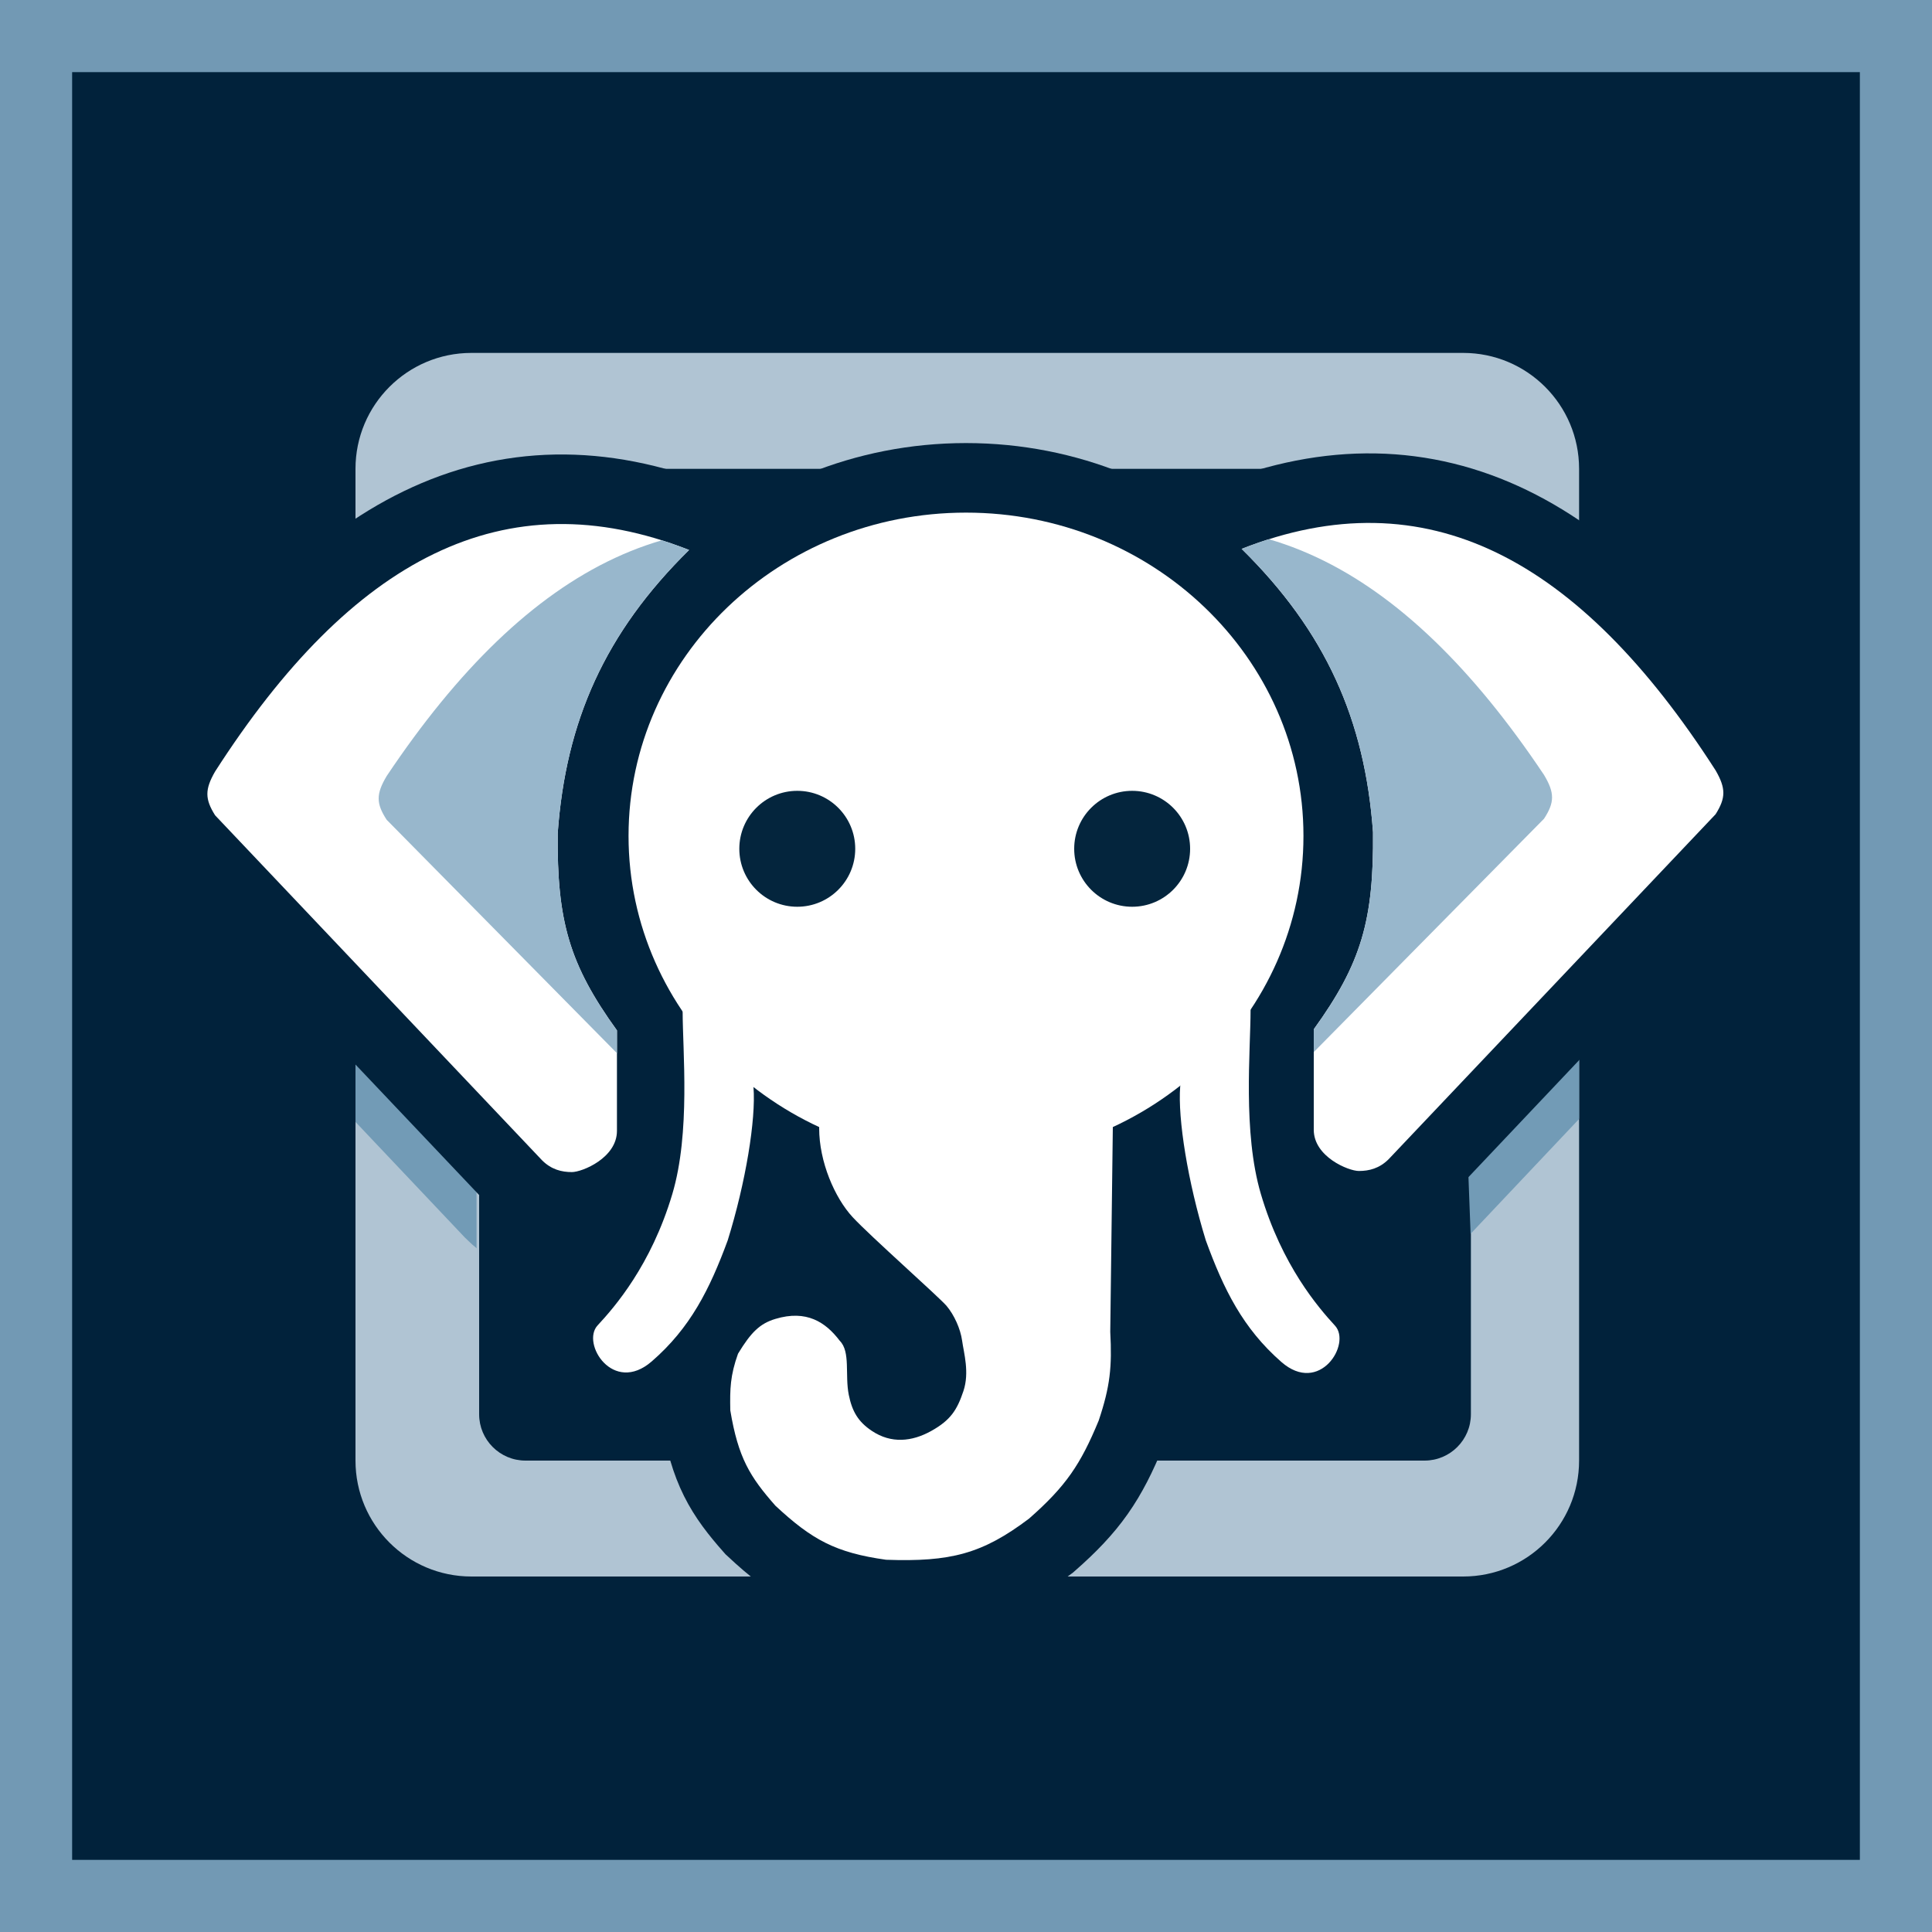
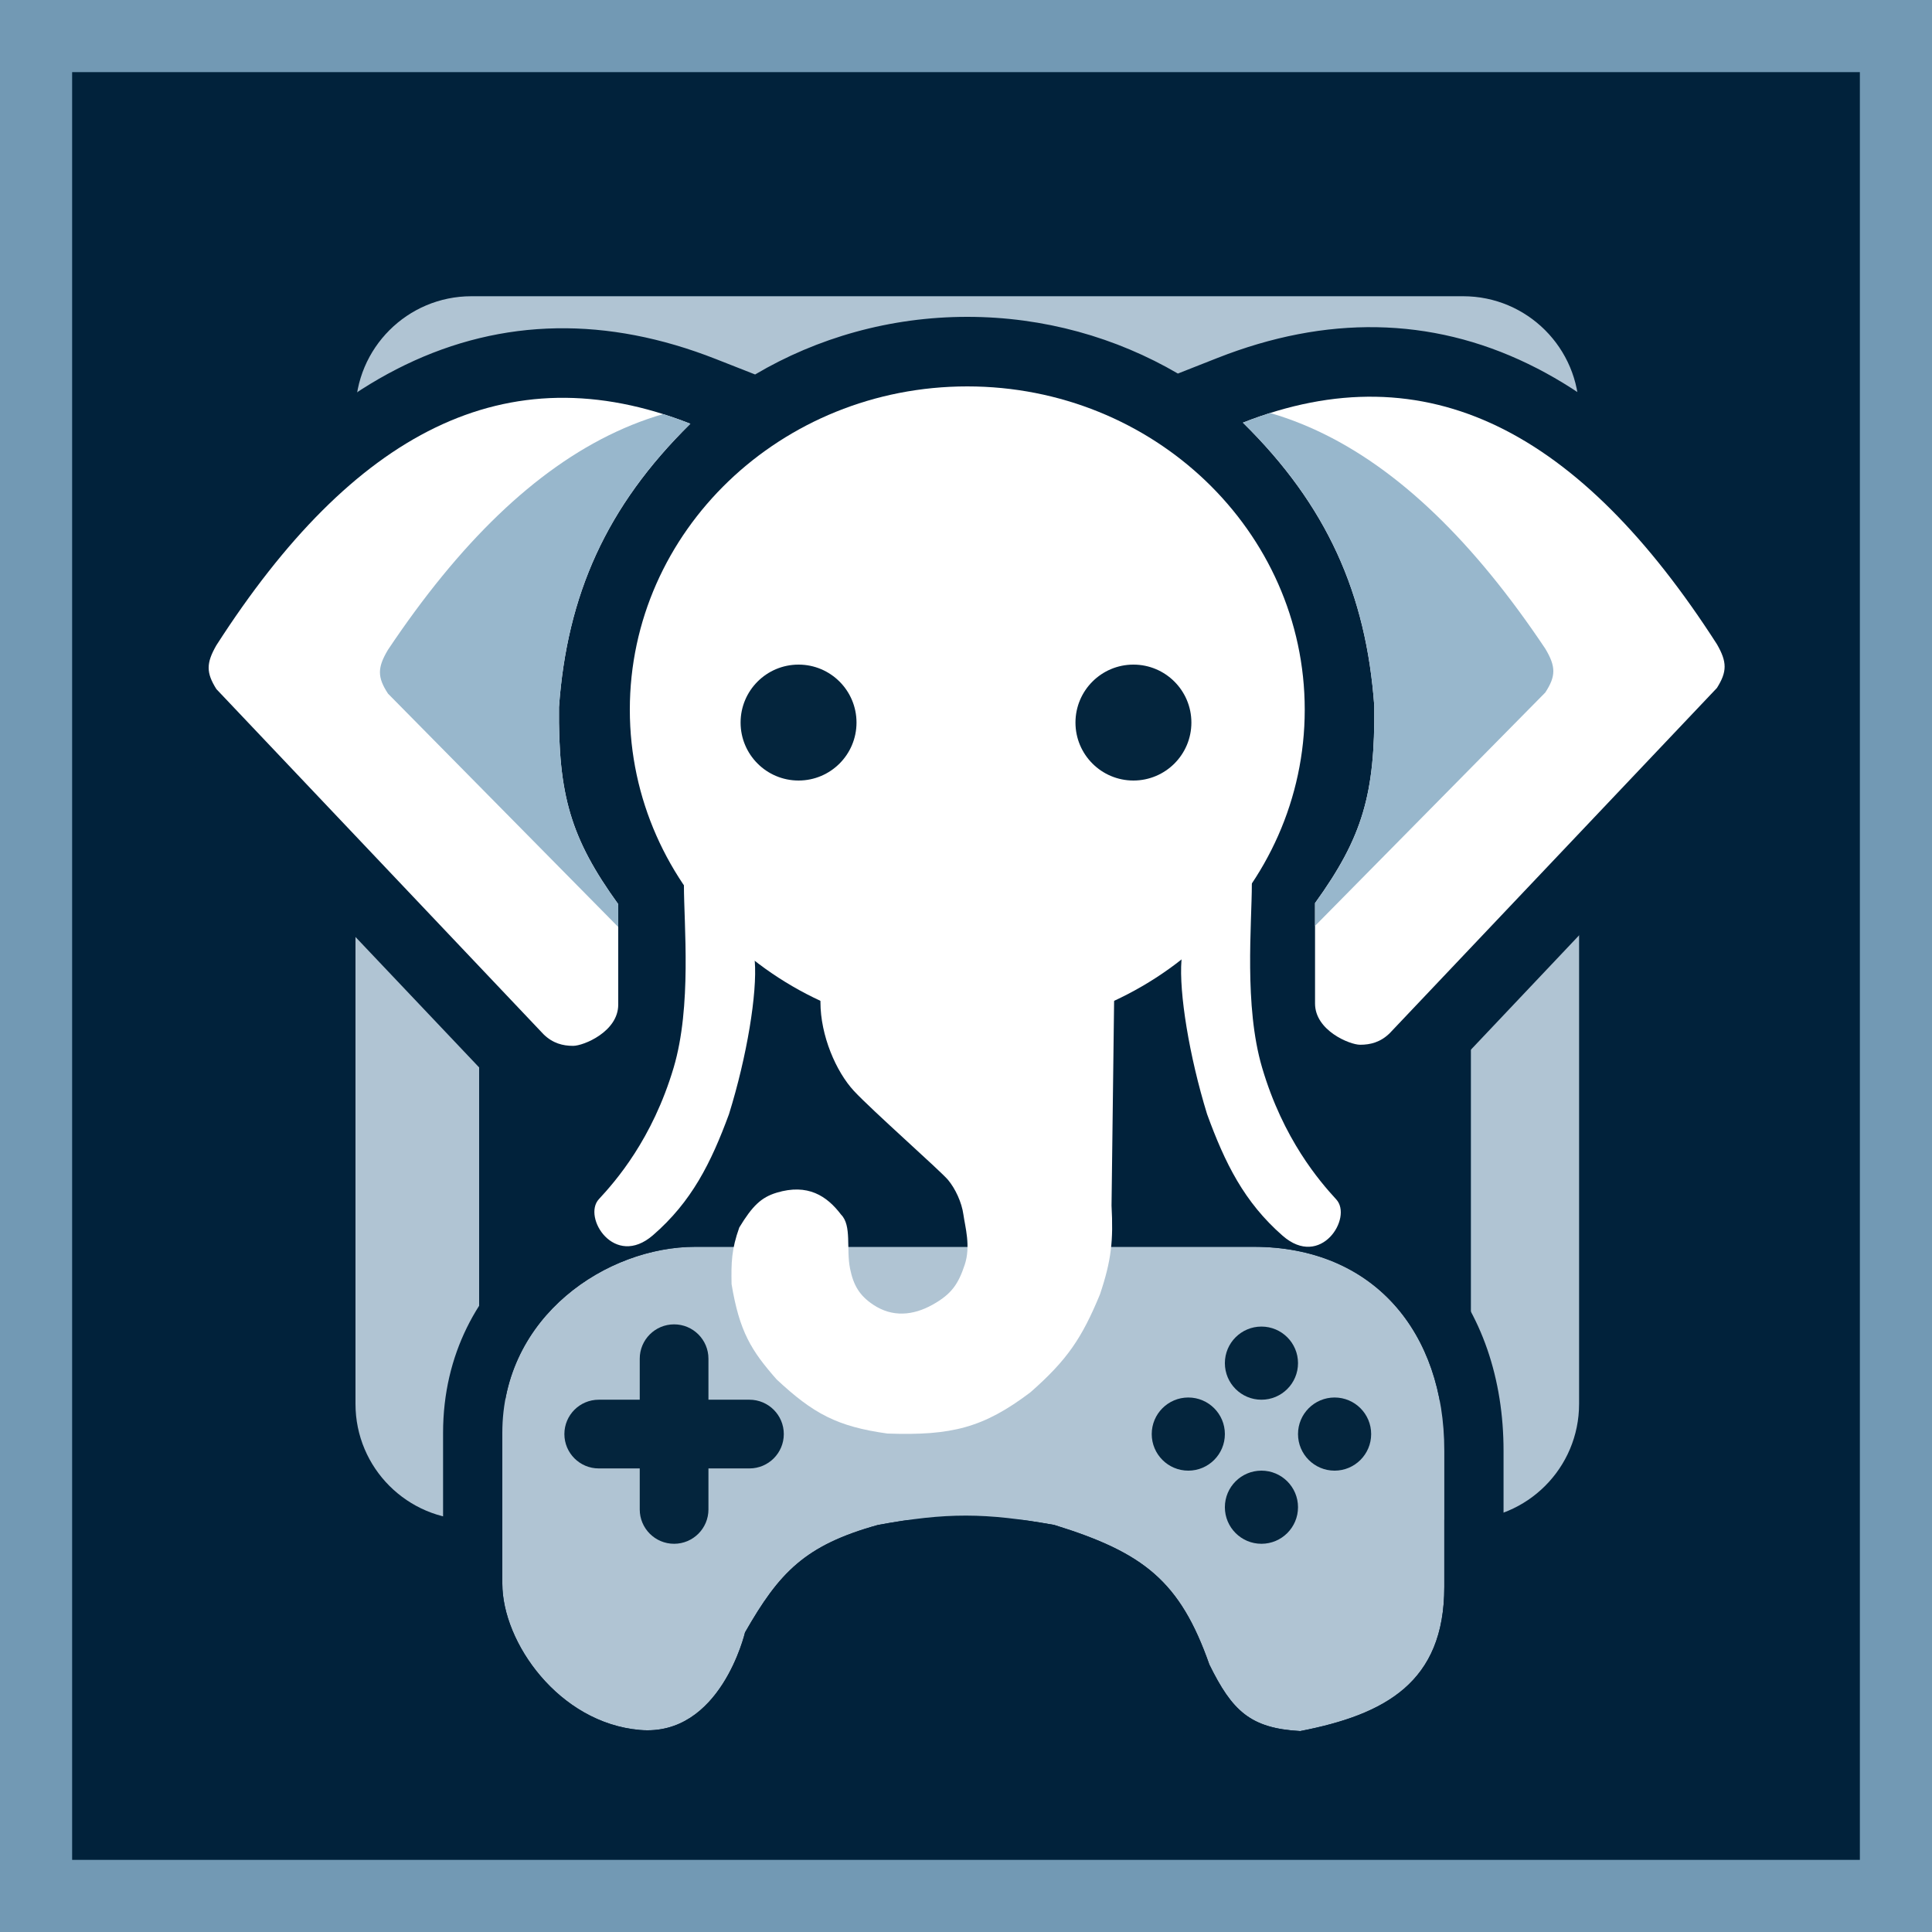
<svg xmlns="http://www.w3.org/2000/svg" width="750" height="750" viewBox="0 0 750 750" fill="none">
-   <g clip-path="url(#clip0_3_86)">
+   <g clip-path="url(#clip0_6_288)">
    <rect x="14" y="14" width="722" height="722" fill="#01223B" stroke="#7299B4" stroke-width="28" />
-     <rect x="138" y="137" width="475" height="475" rx="45" fill="#B0C4D3" />
-     <rect x="186" y="182" width="385" height="385" rx="18" fill="#01223B" />
-     <mask id="mask0_3_86" style="mask-type:alpha" maskUnits="userSpaceOnUse" x="138" y="331" width="523" height="178">
-       <path d="M138 481.5V371V331H172.5L613 345.5V452L660.5 501.5L571 508.5V482L568 402.5L532 391L185 371V507.5L138 481.5Z" fill="white" />
+     <path d="M138 160C138 135.147 158.147 115 183 115H568C592.853 115 613 135.147 613 160V545C613 569.853 592.853 590 568 590H183C158.147 590 138 569.853 138 545V160Z" fill="#B0C4D3" />
+     <path d="M186 178C186 168.059 194.059 160 204 160H553C562.941 160 571 168.059 571 178V527C571 536.941 562.941 545 553 545H204C194.059 545 186 536.941 186 527V178Z" fill="#01223B" />
+     <mask id="mask0_6_288" style="mask-type:alpha" maskUnits="userSpaceOnUse" x="138" y="309" width="523" height="178">
+       <path d="M138 459.5V349V309H172.5L613 323.5V430L660.5 479.5L571 486.5V460L568 380.5L532 369L185 349V485.5L138 459.5Z" fill="white" />
    </mask>
-     <g mask="url(#mask0_3_86)">
-       <path d="M506.137 324.613C506.137 393.987 447.536 450.225 375.248 450.225C302.96 450.225 244.358 393.987 244.358 324.613C244.358 255.239 302.96 199 375.248 199C447.536 199 506.137 255.239 506.137 324.613Z" fill="white" />
-       <path d="M216.881 323.611C220.01 279.936 235.293 245.6 267.838 213.513C196.234 185.302 136.949 217.016 83.993 299.59C79.984 306.562 80.02 310.278 83.993 316.606L210.886 450.726C214.451 454.24 218.38 455.23 222.377 455.23C226.373 455.23 239.862 449.725 239.862 439.215V400.18C221.372 374.55 216.565 357.684 216.881 323.611Z" fill="white" />
-       <path d="M533.116 323.388C529.987 279.639 514.704 245.245 482.158 213.103C553.763 184.844 613.05 216.612 666.006 299.326C670.016 306.31 669.98 310.032 666.006 316.371L539.111 450.718C535.546 454.239 531.617 455.23 527.62 455.23C523.623 455.23 510.135 449.716 510.135 439.188V400.087C528.625 374.414 533.432 357.518 533.116 323.388Z" fill="white" />
-       <path d="M232.368 514.783C225.874 521.788 238.363 541.808 253.351 528.795C268.338 515.783 275.832 500.771 282.826 481.754C289.82 459.234 293.817 434.711 292.817 422.2C291.818 409.688 265.341 377.159 265.341 392.673C265.341 408.188 268.438 439.848 261.344 463.738C253.099 491.503 238.863 507.777 232.368 514.783Z" fill="white" />
-       <path d="M518.378 514.912C524.829 521.947 512.422 542.05 497.534 528.983C482.646 515.917 475.202 500.842 468.254 481.746C461.306 459.133 457.336 434.508 458.329 421.945C459.321 409.381 485.624 376.717 485.624 392.295C485.624 407.874 482.546 439.666 489.594 463.655C497.785 491.536 511.926 507.878 518.378 514.912Z" fill="white" />
-       <path d="M318.296 438.215C318.296 425.203 320.294 419.698 320.294 419.698L427.704 422.2L432.2 437.714L431.201 517.286C431.923 530.907 431.174 538.48 426.704 551.817C419.676 568.843 413.985 577.305 399.727 589.851C381.572 603.597 369.259 606.738 344.274 605.865C324.682 603.128 315.498 598.092 301.31 584.846C291.456 573.631 286.896 566.308 283.825 547.813C283.658 539.471 283.791 534.283 286.822 525.793C291.895 517.424 295.315 514.094 301.31 512.281C313.369 508.635 320.809 513.532 326.289 520.789C330.525 525.038 328.223 534.107 329.786 541.808C331.081 548.182 333.372 552.217 338.779 555.82C346.251 560.8 354.262 559.997 361.759 555.82C369.256 551.643 371.785 547.688 374.249 540.306C376.663 533.075 374.403 525.542 373.749 520.789C373.095 516.036 370.624 510.71 367.754 507.277C364.884 503.843 338.234 480.25 331.285 472.746C324.336 465.241 318.296 451.226 318.296 438.215Z" fill="white" />
-       <path d="M506.137 324.613C506.137 393.987 447.536 450.225 375.248 450.225C302.96 450.225 244.358 393.987 244.358 324.613C244.358 255.239 302.96 199 375.248 199C447.536 199 506.137 255.239 506.137 324.613Z" stroke="#729BB6" stroke-width="85" />
-       <path d="M216.881 323.611C220.01 279.936 235.293 245.6 267.838 213.513C196.234 185.302 136.949 217.016 83.993 299.59C79.984 306.562 80.02 310.278 83.993 316.606L210.886 450.726C214.451 454.24 218.38 455.23 222.377 455.23C226.373 455.23 239.862 449.725 239.862 439.215V400.18C221.372 374.55 216.565 357.684 216.881 323.611Z" stroke="#729BB6" stroke-width="85" />
-       <path d="M533.116 323.388C529.987 279.639 514.704 245.245 482.158 213.103C553.763 184.844 613.05 216.612 666.006 299.326C670.016 306.31 669.98 310.032 666.006 316.371L539.111 450.718C535.546 454.239 531.617 455.23 527.62 455.23C523.623 455.23 510.135 449.716 510.135 439.188V400.087C528.625 374.414 533.432 357.518 533.116 323.388Z" stroke="#729BB6" stroke-width="85" />
-       <path d="M232.368 514.783C225.874 521.788 238.363 541.808 253.351 528.795C268.338 515.783 275.832 500.771 282.826 481.754C289.82 459.234 293.817 434.711 292.817 422.2C291.818 409.688 265.341 377.159 265.341 392.673C265.341 408.188 268.438 439.848 261.344 463.738C253.099 491.503 238.863 507.777 232.368 514.783Z" stroke="#729BB6" stroke-width="85" />
-       <path d="M518.378 514.912C524.829 521.947 512.422 542.05 497.534 528.983C482.646 515.917 475.202 500.842 468.254 481.746C461.306 459.133 457.336 434.508 458.329 421.945C459.321 409.381 485.624 376.717 485.624 392.295C485.624 407.874 482.546 439.666 489.594 463.655C497.785 491.536 511.926 507.878 518.378 514.912Z" stroke="#729BB6" stroke-width="85" />
-       <path d="M318.296 438.215C318.296 425.203 320.294 419.698 320.294 419.698L427.704 422.2L432.2 437.714L431.201 517.286C431.923 530.907 431.174 538.48 426.704 551.817C419.676 568.843 413.985 577.305 399.727 589.851C381.572 603.597 369.259 606.738 344.274 605.865C324.682 603.128 315.498 598.092 301.31 584.846C291.456 573.631 286.896 566.308 283.825 547.813C283.658 539.471 283.791 534.283 286.822 525.793C291.895 517.424 295.315 514.094 301.31 512.281C313.369 508.635 320.809 513.532 326.289 520.789C330.525 525.038 328.223 534.107 329.786 541.808C331.081 548.182 333.372 552.217 338.779 555.82C346.251 560.8 354.262 559.997 361.759 555.82C369.256 551.643 371.785 547.688 374.249 540.306C376.663 533.075 374.403 525.542 373.749 520.789C373.095 516.036 370.624 510.71 367.754 507.277C364.884 503.843 338.234 480.25 331.285 472.746C324.336 465.241 318.296 451.226 318.296 438.215Z" stroke="#729BB6" stroke-width="85" />
+     <g mask="url(#mask0_6_288)">
+       <path d="M506.137 302.613C506.137 371.987 447.536 428.225 375.248 428.225C302.96 428.225 244.358 371.987 244.358 302.613C244.358 233.239 302.96 177 375.248 177C447.536 177 506.137 233.239 506.137 302.613Z" fill="white" />
+       <path d="M216.881 301.611C220.01 257.936 235.293 223.6 267.838 191.513C196.234 163.302 136.949 195.016 83.993 277.59C79.984 284.562 80.02 288.278 83.993 294.606L210.886 428.726C214.451 432.24 218.38 433.23 222.377 433.23C226.373 433.23 239.862 427.725 239.862 417.215V378.18C221.372 352.55 216.565 335.684 216.881 301.611Z" fill="white" />
+       <path d="M533.116 301.388C529.987 257.639 514.704 223.245 482.158 191.103C553.763 162.844 613.05 194.612 666.006 277.326C670.016 284.31 669.98 288.032 666.006 294.371L539.111 428.718C535.546 432.239 531.617 433.23 527.62 433.23C523.624 433.23 510.135 427.716 510.135 417.188V378.087C528.625 352.414 533.432 335.518 533.116 301.388Z" fill="white" />
+       <path d="M232.368 492.783C225.874 499.788 238.363 519.808 253.351 506.795C268.338 493.783 275.832 478.771 282.826 459.754C289.82 437.234 293.817 412.711 292.817 400.2C291.818 387.688 265.341 355.159 265.341 370.673C265.341 386.188 268.438 417.848 261.344 441.738C253.098 469.503 238.863 485.777 232.368 492.783Z" fill="white" />
+       <path d="M518.378 492.912C524.829 499.947 512.422 520.05 497.534 506.983C482.646 493.917 475.202 478.842 468.254 459.746C461.306 437.133 457.336 412.508 458.329 399.945C459.321 387.381 485.624 354.717 485.624 370.295C485.624 385.874 482.546 417.666 489.594 441.655C497.785 469.536 511.926 485.878 518.378 492.912Z" fill="white" />
+       <path d="M318.296 416.215C318.296 403.203 320.294 397.698 320.294 397.698L427.704 400.2L432.2 415.714L431.201 495.286C431.923 508.907 431.174 516.48 426.704 529.817C419.676 546.843 413.984 555.305 399.727 567.851C381.572 581.597 369.259 584.738 344.274 583.865C324.682 581.128 315.498 576.092 301.31 562.846C291.456 551.631 286.896 544.308 283.825 525.813C283.658 517.471 283.791 512.283 286.822 503.793C291.895 495.424 295.315 492.094 301.31 490.281C313.369 486.635 320.809 491.531 326.289 498.789C330.525 503.038 328.223 512.107 329.786 519.808C331.081 526.182 333.372 530.217 338.779 533.82C346.251 538.8 354.262 537.997 361.759 533.82C369.256 529.643 371.785 525.688 374.249 518.306C376.663 511.075 374.403 503.542 373.749 498.789C373.095 494.036 370.624 488.71 367.754 485.277C364.884 481.843 338.234 458.25 331.285 450.746C324.336 443.241 318.296 429.226 318.296 416.215Z" fill="white" />
    </g>
-     <path d="M506 324.5C506 393.812 447.349 450 375 450C302.651 450 244 393.812 244 324.5C244 255.188 302.651 199 375 199C447.349 199 506 255.188 506 324.5Z" fill="white" />
-     <path d="M216.5 323.5C219.631 279.863 234.927 245.558 267.5 213.5C195.836 185.314 136.5 217 83.5 299.5C79.487 306.466 79.523 310.178 83.5 316.5L210.5 450.5C214.068 454.011 218 455 222 455C226 455 239.5 449.5 239.5 439V400C220.994 374.393 216.184 357.541 216.5 323.5Z" fill="white" />
-     <path d="M533.001 323.277C529.87 279.566 514.574 245.203 482 213.09C553.666 184.857 613.003 216.596 666.004 299.236C670.017 306.214 669.981 309.933 666.004 316.265L539.001 450.492C535.433 454.01 531.501 455 527.501 455C523.501 455 510.001 449.491 510.001 438.973V399.907C528.507 374.256 533.317 357.376 533.001 323.277Z" fill="white" />
-     <path d="M232 514.499C225.5 521.499 238 541.5 253 528.499C268 515.499 275.5 500.5 282.5 481.5C289.5 459 293.5 434.5 292.5 422C291.5 409.499 265 376.999 265 392.5C265 408 268.1 439.632 261 463.5C252.748 491.241 238.5 507.5 232 514.499Z" fill="white" />
-     <path d="M518.25 514.629C524.707 521.657 512.29 541.742 497.39 528.687C482.489 515.633 475.038 500.571 468.085 481.492C461.131 458.899 457.158 434.297 458.151 421.745C459.144 409.192 485.469 376.557 485.469 392.122C485.469 407.687 482.389 439.45 489.442 463.418C497.64 491.274 511.793 507.601 518.25 514.629Z" fill="white" />
-     <path d="M318 438C318 425 320 419.5 320 419.5L427.5 422L432 437.5L431 517C431.723 530.609 430.974 538.176 426.5 551.5C419.465 568.511 413.769 576.966 399.5 589.5C381.33 603.234 369.007 606.373 344 605.5C324.392 602.765 315.2 597.734 301 584.5C291.138 573.295 286.574 565.978 283.5 547.5C283.333 539.165 283.466 533.982 286.5 525.5C291.577 517.139 295 513.811 301 512C313.069 508.357 320.515 513.249 326 520.5C330.24 524.745 327.935 533.807 329.5 541.5C330.796 547.869 333.089 551.9 338.5 555.5C345.978 560.475 353.997 559.673 361.5 555.5C369.003 551.327 371.534 547.375 374 540C376.416 532.776 374.155 525.249 373.5 520.5C372.845 515.751 370.372 510.431 367.5 507C364.628 503.569 337.954 479.998 331 472.5C324.046 465.002 318 451 318 438Z" fill="white" />
-     <path d="M506 324.5C506 393.812 447.349 450 375 450C302.651 450 244 393.812 244 324.5C244 255.188 302.651 199 375 199C447.349 199 506 255.188 506 324.5Z" stroke="#01223B" stroke-width="54" />
-     <path d="M216.5 323.5C219.631 279.863 234.927 245.558 267.5 213.5C195.836 185.314 136.5 217 83.5 299.5C79.487 306.466 79.523 310.178 83.5 316.5L210.5 450.5C214.068 454.011 218 455 222 455C226 455 239.5 449.5 239.5 439V400C220.994 374.393 216.184 357.541 216.5 323.5Z" stroke="#01223B" stroke-width="54" />
-     <path d="M533.001 323.277C529.87 279.566 514.574 245.203 482 213.09C553.666 184.857 613.003 216.596 666.004 299.236C670.017 306.214 669.981 309.933 666.004 316.265L539.001 450.492C535.433 454.01 531.501 455 527.501 455C523.501 455 510.001 449.491 510.001 438.973V399.907C528.507 374.256 533.317 357.376 533.001 323.277Z" stroke="#01223B" stroke-width="54" />
-     <path d="M232 514.499C225.5 521.499 238 541.5 253 528.499C268 515.499 275.5 500.5 282.5 481.5C289.5 459 293.5 434.5 292.5 422C291.5 409.499 265 376.999 265 392.5C265 408 268.1 439.632 261 463.5C252.748 491.241 238.5 507.5 232 514.499Z" stroke="#01223B" stroke-width="54" />
-     <path d="M518.25 514.629C524.707 521.657 512.29 541.742 497.39 528.687C482.489 515.633 475.038 500.571 468.085 481.492C461.131 458.899 457.158 434.297 458.151 421.745C459.144 409.192 485.469 376.557 485.469 392.122C485.469 407.687 482.389 439.45 489.442 463.418C497.64 491.274 511.793 507.601 518.25 514.629Z" stroke="#01223B" stroke-width="54" />
-     <path d="M318 438C318 425 320 419.5 320 419.5L427.5 422L432 437.5L431 517C431.723 530.609 430.974 538.176 426.5 551.5C419.465 568.511 413.769 576.966 399.5 589.5C381.33 603.234 369.007 606.373 344 605.5C324.392 602.765 315.2 597.734 301 584.5C291.138 573.295 286.574 565.978 283.5 547.5C283.333 539.165 283.466 533.982 286.5 525.5C291.577 517.139 295 513.811 301 512C313.069 508.357 320.515 513.249 326 520.5C330.24 524.745 327.935 533.807 329.5 541.5C330.796 547.869 333.089 551.9 338.5 555.5C345.978 560.475 353.997 559.673 361.5 555.5C369.003 551.327 371.534 547.375 374 540C376.416 532.776 374.155 525.249 373.5 520.5C372.845 515.751 370.372 510.431 367.5 507C364.628 503.569 337.954 479.998 331 472.5C324.046 465.002 318 451 318 438Z" stroke="#01223B" stroke-width="54" />
-     <ellipse cx="375" cy="324.5" rx="131" ry="125.5" fill="white" />
-     <path d="M216.5 323.5C219.631 279.863 234.927 245.558 267.5 213.5C195.836 185.314 136.5 217 83.5 299.5C79.487 306.466 79.523 310.178 83.5 316.5L210.5 450.5C214.068 454.011 218 455 222 455C226 455 239.5 449.5 239.5 439V400C220.994 374.393 216.184 357.541 216.5 323.5Z" fill="white" />
-     <mask id="mask1_3_86" style="mask-type:alpha" maskUnits="userSpaceOnUse" x="80" y="203" width="188" height="252">
-       <path d="M216.5 323.5C219.631 279.863 234.927 245.558 267.5 213.5C195.836 185.314 136.5 217 83.5 299.5C79.487 306.466 79.523 310.178 83.5 316.5L210.5 450.5C214.068 454.011 218 455 222 455C226 455 239.5 449.5 239.5 439V400C220.994 374.393 216.184 357.541 216.5 323.5Z" fill="white" />
+     <path d="M506.496 275.5C506.496 344.812 447.845 401 375.496 401C303.147 401 244.496 344.812 244.496 275.5C244.496 206.188 303.147 150 375.496 150C447.845 150 506.496 206.188 506.496 275.5Z" fill="white" />
+     <path d="M216.996 274.5C220.127 230.863 235.423 196.558 267.996 164.5C196.332 136.314 136.996 168 83.996 250.5C79.984 257.466 80.019 261.178 83.996 267.5L210.996 401.5C214.564 405.011 218.496 406 222.496 406C226.496 406 239.996 400.5 239.996 390V351C221.49 325.393 216.68 308.541 216.996 274.5Z" fill="white" />
+     <path d="M533.497 274.277C530.366 230.566 515.07 196.203 482.496 164.09C554.162 135.857 613.499 167.596 666.5 250.236C670.513 257.214 670.477 260.933 666.5 267.265L539.497 401.492C535.929 405.01 531.997 406 527.997 406C523.997 406 510.497 400.491 510.497 389.973V350.907C529.003 325.256 533.814 308.376 533.497 274.277Z" fill="white" />
+     <path d="M232.496 465.499C225.996 472.499 238.496 492.5 253.496 479.499C268.496 466.499 275.996 451.5 282.996 432.5C289.996 410 293.996 385.5 292.996 373C291.996 360.499 265.496 327.999 265.496 343.5C265.496 359 268.597 390.632 261.496 414.5C253.244 442.241 238.996 458.5 232.496 465.499Z" fill="white" />
+     <path d="M518.747 465.629C525.204 472.657 512.786 492.742 497.886 479.687C482.985 466.633 475.535 451.571 468.581 432.492C461.627 409.899 457.654 385.297 458.647 372.745C459.641 360.192 485.965 327.557 485.965 343.122C485.965 358.687 482.885 390.45 489.939 414.418C498.136 442.274 512.29 458.601 518.747 465.629Z" fill="white" />
+     <path d="M318.496 389C318.496 376 320.496 370.5 320.496 370.5L427.996 373L432.496 388.5L431.496 468C432.219 481.609 431.47 489.176 426.996 502.5C419.961 519.511 414.265 527.966 399.996 540.5C381.826 554.234 369.503 557.373 344.496 556.5C324.888 553.765 315.696 548.734 301.496 535.5C291.634 524.295 287.07 516.978 283.996 498.5C283.829 490.165 283.962 484.982 286.996 476.5C292.073 468.139 295.496 464.811 301.496 463C313.565 459.357 321.011 464.249 326.496 471.5C330.736 475.745 328.431 484.807 329.996 492.5C331.292 498.869 333.585 502.9 338.996 506.5C346.474 511.475 354.493 510.673 361.996 506.5C369.499 502.327 372.03 498.375 374.496 491C376.912 483.776 374.651 476.249 373.996 471.5C373.341 466.751 370.869 461.431 367.996 458C365.124 454.569 338.451 430.998 331.496 423.5C324.542 416.002 318.496 402 318.496 389Z" fill="white" />
+     <path fill-rule="evenodd" clip-rule="evenodd" d="M375.496 177C316.955 177 271.496 222.18 271.496 275.5C271.496 289.433 274.6 302.81 280.23 314.97C285.28 317.12 289.23 320.244 291.663 322.362C294.409 324.753 296.968 327.417 299.231 330.016C302.691 333.988 306.108 338.554 309.1 343.228L440.443 346.282C443.831 340.485 447.994 334.675 452.224 329.765C454.472 327.157 457.014 324.481 459.746 322.077C462.113 319.993 465.948 316.919 470.864 314.748C476.43 302.647 479.496 289.348 479.496 275.5C479.496 222.18 434.037 177 375.496 177ZM293.128 145.371C317.229 131.148 345.495 123 375.496 123C405.246 123 433.289 131.012 457.256 145.014L472.599 138.969C514.708 122.38 555.372 122.928 593.269 141.287C629.975 159.069 661.387 192.251 689.227 235.66L689.58 236.21L689.906 236.776C692.669 241.582 696.513 249.284 696.496 259.039C696.479 269.105 692.388 276.811 689.365 281.625L687.946 283.884L558.787 420.391L558.452 420.72C548.608 430.424 537.164 433 527.997 433C527.85 433 527.704 432.999 527.558 432.997C531.877 439.849 536.033 444.536 538.63 447.362C547.869 457.42 548.292 469.702 546.864 477.495C545.378 485.6 541.363 493.184 535.66 499.035C529.809 505.038 520.938 510.394 509.679 510.953C498.104 511.528 487.917 506.85 480.093 499.996C471.087 492.105 464.232 483.682 458.728 474.91C458.818 487.231 457.271 497.158 452.592 511.094L452.299 511.967L451.947 512.818C448.069 522.196 444 530.605 438.289 538.719C432.547 546.876 425.879 553.702 417.815 560.785L417.069 561.441L416.277 562.039C405.577 570.127 394.929 576.355 382.142 579.963C369.692 583.476 357.102 583.956 343.555 583.484L342.154 583.435L340.766 583.241C329.277 581.639 318.962 579.109 308.917 574.099C299.013 569.159 290.96 562.589 283.088 555.252L282.111 554.341L281.228 553.339C275.825 547.2 270.368 540.475 266.03 531.761C262.35 524.368 259.988 516.608 258.264 507.9C253.168 509.956 247.585 511.04 241.647 510.748C230.46 510.198 221.594 504.93 215.7 498.949C209.963 493.125 205.888 485.539 204.378 477.387C202.921 469.523 203.375 457.18 212.712 447.126C215.311 444.326 219.45 439.708 223.757 432.974C223.341 432.991 222.92 433 222.496 433C213.342 433 201.903 430.433 192.058 420.744L191.723 420.414L62.563 284.136L61.142 281.877C58.118 277.07 54.017 269.362 54 259.288C53.983 249.525 57.836 241.821 60.6 237.023L60.926 236.457L61.28 235.906C89.124 192.564 120.538 159.437 157.241 141.686C195.129 123.362 235.779 122.816 277.878 139.373L293.128 145.371ZM219.264 181.429C205.613 181.314 192.916 184.417 180.752 190.299C158.223 201.195 135.151 222.809 111.715 257.497L212.996 364.36V359.461C205.28 347.885 199.402 336.512 195.562 323.622C190.973 308.22 189.828 292.421 189.997 274.249L190.005 273.407L190.065 272.567C192.524 238.311 201.754 208.556 219.264 181.429ZM401.871 492.483C402.862 486.643 402.652 481.44 402.258 477.577C401.98 474.856 401.566 472.444 401.267 470.772C401.132 470.022 401.035 469.489 400.963 469.093C400.834 468.385 400.785 468.114 400.743 467.813C399.365 457.818 394.682 447.814 388.698 440.667C386.677 438.253 383.005 434.83 380.645 432.63L380.472 432.469C379.014 431.109 377.375 429.595 375.643 428C385.663 427.991 395.489 427.073 405.031 425.324L404.487 468.546L404.534 469.431C405.07 479.535 404.704 483.759 401.871 492.483ZM106.962 264.789C106.959 264.791 106.981 264.738 107.037 264.627C106.992 264.733 106.964 264.788 106.962 264.789ZM537.497 359.357V364.322L638.803 257.253C615.351 222.471 592.264 200.803 569.726 189.885C557.553 183.988 544.846 180.88 531.183 181.003C548.725 208.192 557.968 238.013 560.428 272.347L560.488 273.186L560.496 274.026C560.665 292.225 559.52 308.041 554.935 323.457C551.095 336.367 545.217 347.758 537.497 359.357ZM643.526 264.514C643.524 264.512 643.496 264.457 643.452 264.352C643.507 264.462 643.529 264.515 643.526 264.514Z" fill="#01223B" />
+     <path d="M486.68 484H269.856C235.869 484 195 510.673 195 556.275C195 601.877 195 591.982 195 614.783C195 637.583 216.947 668.823 248.346 671.57C279.744 674.316 289.215 633.712 289.215 633.712C302.547 610.384 312.5 599.858 340.84 591.982C367.554 587.076 382.529 587.22 409.243 591.982C444.041 602.754 458.107 613.814 469.471 646.188C478.305 664.094 485.282 670.929 504.748 672C537.807 665.574 560.675 653.071 560.675 616.073V563.158C560.675 517.126 533.142 484 486.68 484Z" fill="#B0C4D3" />
+     <path fill-rule="evenodd" clip-rule="evenodd" d="M506.335 695.122L503.484 694.965C491.277 694.293 479.44 691.627 469.06 683.607C459.368 676.118 453.512 665.823 448.845 656.363L448.23 655.117L447.77 653.806C442.788 639.615 438.157 632.825 432.965 628.264C427.548 623.505 419.423 619.305 403.792 614.375C380.927 610.38 368.763 610.307 346.029 614.415C334.385 617.738 328.452 621.05 324.281 624.589C320.081 628.154 316.162 633.198 310.588 642.699C310.158 644.124 309.583 645.9 308.842 647.923C307.084 652.723 304.236 659.353 299.913 666.091C291.465 679.259 274.301 696.928 246.341 694.482C223.364 692.472 204.828 680.153 192.42 665.647C180.28 651.453 172 632.826 172 614.783C172 603.265 172 600.09 172 593.89C172 587.816 172 578.84 172 556.275C172 494.723 226.678 461 269.856 461H486.68C515.708 461 540.658 471.534 558.161 490.891C575.414 509.972 583.675 535.648 583.675 563.158V616.073C583.675 639.9 575.996 659.139 560.19 672.867C545.648 685.496 526.719 691.16 509.137 694.577L506.335 695.122ZM289.215 633.712C302.547 610.384 312.5 599.858 340.84 591.982C367.554 587.076 382.529 587.22 409.243 591.982C444.041 602.754 458.107 613.814 469.471 646.188C478.305 664.094 485.282 670.929 504.748 672C537.807 665.574 560.675 653.071 560.675 616.073V563.158C560.675 517.126 533.142 484 486.68 484H269.856C235.869 484 195 510.673 195 556.275C195 578.832 195 587.81 195 593.883C195 600.088 195 603.26 195 614.783C195 637.583 216.947 668.823 248.346 671.57C279.744 674.316 289.215 633.712 289.215 633.712Z" fill="#01223B" />
+     <path d="M503.888 529.172C503.888 537.012 497.532 543.368 489.691 543.368C481.851 543.368 475.494 537.012 475.494 529.172C475.494 521.331 481.851 514.975 489.691 514.975C497.532 514.975 503.888 521.331 503.888 529.172Z" fill="#04253D" />
+     <path d="M503.888 585.098C503.888 592.939 497.532 599.295 489.691 599.295C481.851 599.295 475.494 592.939 475.494 585.098C475.494 577.258 481.851 570.902 489.691 570.902C497.532 570.902 503.888 577.258 503.888 585.098Z" fill="#04253D" />
+     <path d="M532.282 556.705C532.282 564.546 525.926 570.902 518.085 570.902C510.244 570.902 503.888 564.546 503.888 556.705C503.888 548.864 510.244 542.508 518.085 542.508C525.926 542.508 532.282 548.864 532.282 556.705Z" fill="#04253D" />
+     <path d="M475.494 556.705C475.494 564.546 469.138 570.902 461.298 570.902C453.457 570.902 447.101 564.546 447.101 556.705C447.101 548.864 453.457 542.508 461.298 542.508C469.138 542.508 475.494 548.864 475.494 556.705Z" fill="#04253D" />
+     <path d="M248.346 527.451C248.346 520.085 254.316 514.114 261.682 514.114C269.047 514.114 275.018 520.085 275.018 527.451V585.959C275.018 593.324 269.047 599.295 261.682 599.295C254.316 599.295 248.346 593.324 248.346 585.959V527.451Z" fill="#04253D" />
+     <path d="M232.428 570.041C225.062 570.041 219.092 564.07 219.092 556.705C219.092 549.339 225.062 543.368 232.428 543.368H290.936C298.301 543.368 304.272 549.339 304.272 556.705C304.272 564.07 298.301 570.041 290.936 570.041H232.428Z" fill="#04253D" />
+     <path d="M506.496 275.5C506.496 344.812 447.845 401 375.496 401C303.147 401 244.496 344.812 244.496 275.5C244.496 206.188 303.147 150 375.496 150C447.845 150 506.496 206.188 506.496 275.5Z" fill="white" />
+     <path d="M216.996 274.5C220.127 230.863 235.423 196.558 267.996 164.5C196.332 136.314 136.996 168 83.996 250.5C79.984 257.466 80.019 261.178 83.996 267.5L210.996 401.5C214.564 405.011 218.496 406 222.496 406C226.496 406 239.996 400.5 239.996 390V351C221.49 325.393 216.68 308.541 216.996 274.5Z" fill="white" />
+     <mask id="mask1_6_288" style="mask-type:alpha" maskUnits="userSpaceOnUse" x="81" y="154" width="187" height="252">
+       <path d="M216.996 274.5C220.127 230.863 235.423 196.558 267.996 164.5C196.332 136.314 136.996 168 83.996 250.5C79.984 257.466 80.019 261.178 83.996 267.5L210.996 401.5C214.564 405.011 218.496 406 222.496 406C226.496 406 239.996 400.5 239.996 390V351C221.49 325.393 216.68 308.541 216.996 274.5Z" fill="white" />
    </mask>
-     <g mask="url(#mask1_3_86)">
-       <path d="M288.817 325.277C292.083 281.566 308.033 247.203 342 215.09C267.268 186.857 205.393 218.596 150.124 301.236C145.94 308.214 145.977 311.933 150.124 318.265L282.56 452.492C286.281 456.01 290.381 457 294.552 457C298.724 457 312.802 451.491 312.802 440.973V401.907C293.504 376.256 288.487 359.376 288.817 325.277Z" fill="#98B7CC" />
+     <g mask="url(#mask1_6_288)">
+       <path d="M289.313 276.277C292.579 232.566 308.529 198.203 342.496 166.09C267.764 137.857 205.889 169.596 150.62 252.236C146.436 259.214 146.473 262.933 150.62 269.265L283.056 403.492C286.777 407.01 290.877 408 295.049 408C299.22 408 313.298 402.491 313.298 391.973V352.907C294 327.256 288.983 310.376 289.313 276.277Z" fill="#98B7CC" />
    </g>
-     <path d="M533.001 323.073C529.87 279.437 514.574 245.132 482 213.073C553.666 184.887 613.003 216.573 666.004 299.073C670.017 306.039 669.981 309.752 666.004 316.073L539.001 450.073C535.433 453.584 531.501 454.573 527.501 454.573C523.501 454.573 510.001 449.073 510.001 438.573V399.573C528.507 373.966 533.317 357.115 533.001 323.073Z" fill="white" />
-     <mask id="mask2_3_86" style="mask-type:alpha" maskUnits="userSpaceOnUse" x="482" y="203" width="187" height="252">
-       <path d="M533.001 323.073C529.87 279.437 514.574 245.132 482 213.073C553.666 184.887 613.003 216.573 666.004 299.073C670.017 306.039 669.981 309.752 666.004 316.073L539.001 450.073C535.433 453.584 531.501 454.573 527.501 454.573C523.501 454.573 510.001 449.073 510.001 438.573V399.573C528.507 373.966 533.317 357.115 533.001 323.073Z" fill="white" />
+     <path d="M533.497 274.073C530.366 230.437 515.07 196.132 482.496 164.073C554.162 135.887 613.499 167.573 666.5 250.073C670.513 257.039 670.477 260.752 666.5 267.073L539.497 401.073C535.929 404.584 531.997 405.573 527.997 405.573C523.997 405.573 510.497 400.073 510.497 389.573V350.573C529.003 324.966 533.814 308.115 533.497 274.073Z" fill="white" />
+     <mask id="mask2_6_288" style="mask-type:alpha" maskUnits="userSpaceOnUse" x="482" y="154" width="188" height="252">
+       <path d="M533.497 274.073C530.366 230.437 515.07 196.132 482.496 164.073C554.162 135.887 613.499 167.573 666.5 250.073C670.513 257.039 670.477 260.752 666.5 267.073L539.497 401.073C535.929 404.584 531.997 405.573 527.997 405.573C523.997 405.573 510.497 400.073 510.497 389.573V350.573C529.003 324.966 533.814 308.115 533.497 274.073Z" fill="white" />
    </mask>
-     <g mask="url(#mask2_3_86)">
-       <path d="M460.682 324.85C457.417 281.14 441.466 246.776 407.498 214.664C482.232 186.43 544.108 218.17 599.378 300.81C603.563 307.787 603.525 311.506 599.378 317.839L466.939 452.066C463.219 455.583 459.118 456.573 454.947 456.573C450.775 456.573 436.697 451.064 436.697 440.546V401.48C455.996 375.83 461.012 358.95 460.682 324.85Z" fill="#98B7CC" />
+     <g mask="url(#mask2_6_288)">
+       <path d="M461.178 275.85C457.913 232.14 441.963 197.776 407.994 165.664C482.728 137.43 544.604 169.17 599.874 251.81C604.059 258.787 604.021 262.506 599.874 268.839L467.435 403.066C463.715 406.583 459.614 407.573 455.443 407.573C451.272 407.573 437.193 402.064 437.193 391.546V352.48C456.492 326.83 461.508 309.95 461.178 275.85Z" fill="#98B7CC" />
    </g>
-     <path d="M232 514.499C225.5 521.499 238 541.5 253 528.499C268 515.499 275.5 500.5 282.5 481.5C289.5 459 293.5 434.5 292.5 422C291.5 409.499 265 376.999 265 392.5C265 408 268.1 439.632 261 463.5C252.748 491.241 238.5 507.5 232 514.499Z" fill="white" />
-     <path d="M518.25 514.629C524.707 521.657 512.29 541.742 497.39 528.687C482.489 515.633 475.038 500.571 468.085 481.492C461.131 458.899 457.158 434.297 458.151 421.745C459.144 409.192 485.469 376.557 485.469 392.122C485.469 407.687 482.389 439.45 489.442 463.418C497.64 491.274 511.793 507.601 518.25 514.629Z" fill="white" />
-     <path d="M318 438C318 425 320 419.5 320 419.5L427.5 422L432 437.5L431 517C431.723 530.609 430.974 538.176 426.5 551.5C419.465 568.511 413.769 576.966 399.5 589.5C381.33 603.234 369.007 606.373 344 605.5C324.392 602.765 315.2 597.734 301 584.5C291.138 573.295 286.574 565.978 283.5 547.5C283.333 539.165 283.466 533.982 286.5 525.5C291.577 517.139 295 513.811 301 512C313.069 508.357 320.515 513.249 326 520.5C330.24 524.745 327.935 533.807 329.5 541.5C330.796 547.869 333.089 551.9 338.5 555.5C345.978 560.475 353.997 559.673 361.5 555.5C369.003 551.327 371.534 547.375 374 540C376.416 532.776 374.155 525.249 373.5 520.5C372.845 515.751 370.372 510.431 367.5 507C364.628 503.569 337.955 479.998 331 472.5C324.046 465.002 318 451 318 438Z" fill="white" />
-     <circle cx="309.5" cy="329.5" r="22.5" fill="#04253D" />
-     <circle cx="439.5" cy="329.5" r="22.5" fill="#04253D" />
+     <path d="M232.496 465.499C225.996 472.499 238.496 492.5 253.496 479.499C268.496 466.499 275.996 451.5 282.996 432.5C289.996 410 293.996 385.5 292.996 373C291.996 360.499 265.496 327.999 265.496 343.5C265.496 359 268.597 390.632 261.496 414.5C253.244 442.241 238.996 458.5 232.496 465.499Z" fill="white" />
+     <path d="M518.747 465.629C525.204 472.657 512.786 492.742 497.886 479.687C482.985 466.633 475.535 451.571 468.581 432.492C461.627 409.899 457.654 385.297 458.647 372.745C459.641 360.192 485.965 327.557 485.965 343.122C485.965 358.687 482.885 390.45 489.939 414.418C498.136 442.274 512.29 458.601 518.747 465.629Z" fill="white" />
+     <path d="M318.496 389C318.496 376 320.496 370.5 320.496 370.5L427.996 373L432.496 388.5L431.496 468C432.219 481.609 431.47 489.176 426.996 502.5C419.961 519.511 414.265 527.966 399.996 540.5C381.826 554.234 369.503 557.373 344.496 556.5C324.888 553.765 315.696 548.734 301.496 535.5C291.634 524.295 287.07 516.978 283.996 498.5C283.829 490.165 283.962 484.982 286.996 476.5C292.073 468.139 295.496 464.811 301.496 463C313.565 459.357 321.011 464.249 326.496 471.5C330.736 475.745 328.431 484.807 329.996 492.5C331.292 498.869 333.585 502.9 338.996 506.5C346.474 511.475 354.493 510.673 361.996 506.5C369.499 502.327 372.03 498.375 374.496 491C376.912 483.776 374.651 476.249 373.996 471.5C373.341 466.751 370.869 461.431 367.996 458C365.124 454.569 338.451 430.998 331.496 423.5C324.542 416.002 318.496 402 318.496 389Z" fill="white" />
+     <path d="M332.496 280.5C332.496 292.926 322.423 303 309.996 303C297.57 303 287.496 292.926 287.496 280.5C287.496 268.074 297.57 258 309.996 258C322.423 258 332.496 268.074 332.496 280.5Z" fill="#04253D" />
+     <path d="M462.496 280.5C462.496 292.926 452.423 303 439.996 303C427.57 303 417.496 292.926 417.496 280.5C417.496 268.074 427.57 258 439.996 258C452.423 258 462.496 268.074 462.496 280.5Z" fill="#04253D" />
  </g>
  <defs>
-     <clipPath id="clip0_3_86">
+     <clipPath id="clip0_6_288">
      <rect width="750" height="750" fill="white" />
    </clipPath>
  </defs>
</svg>
